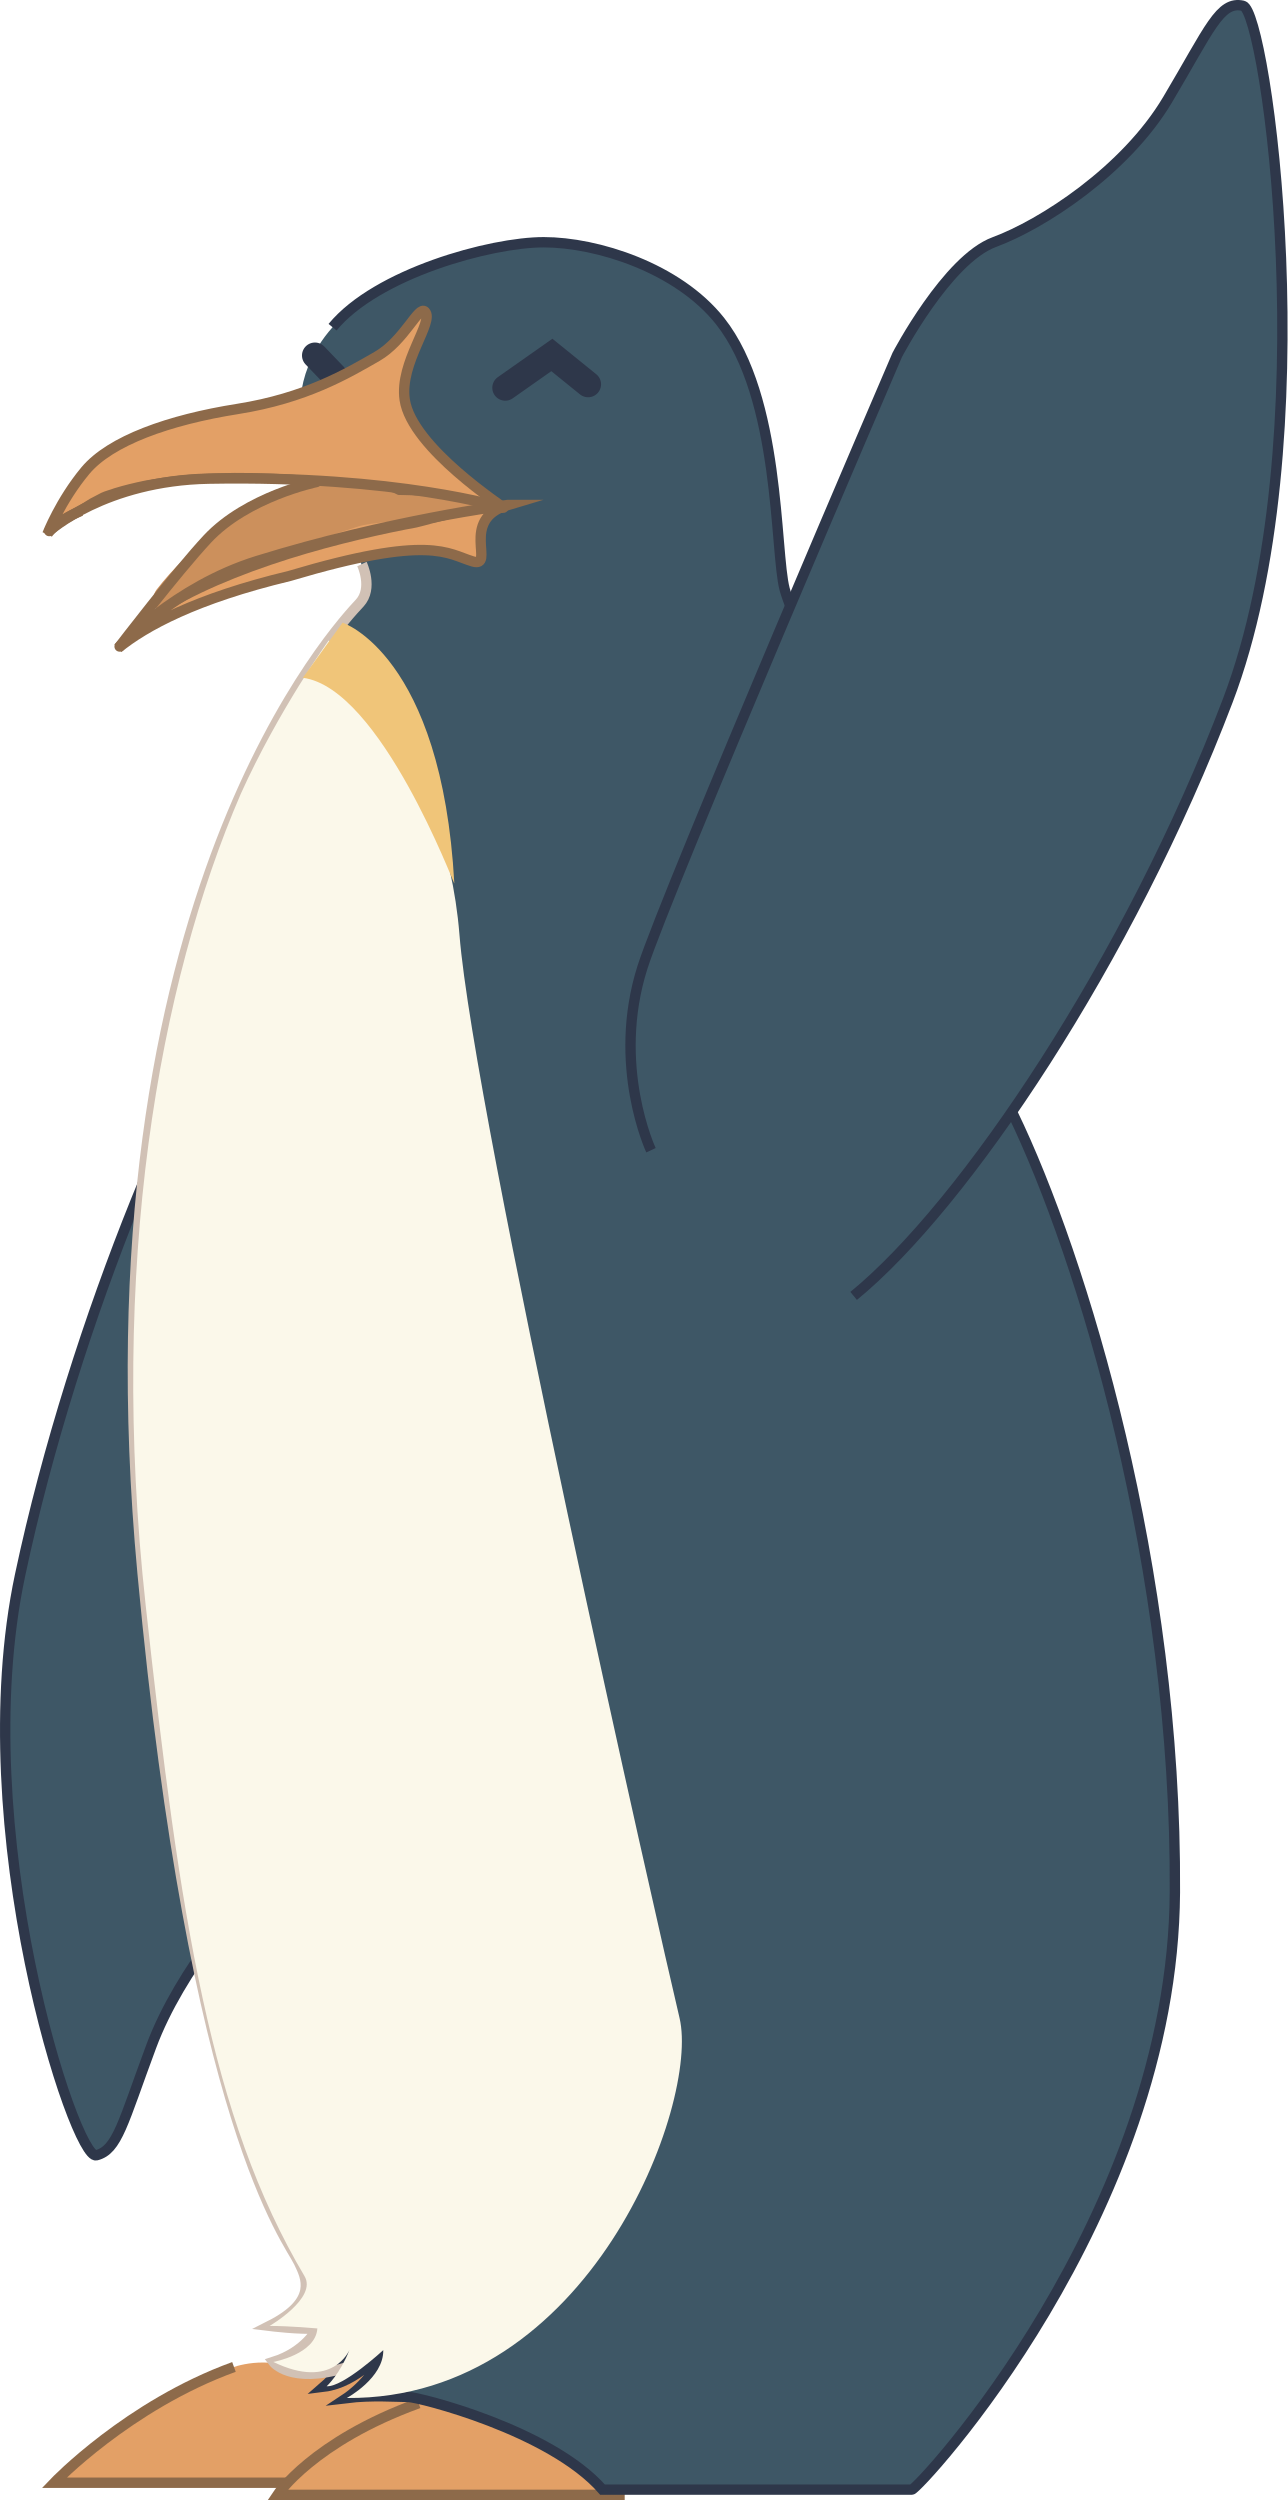
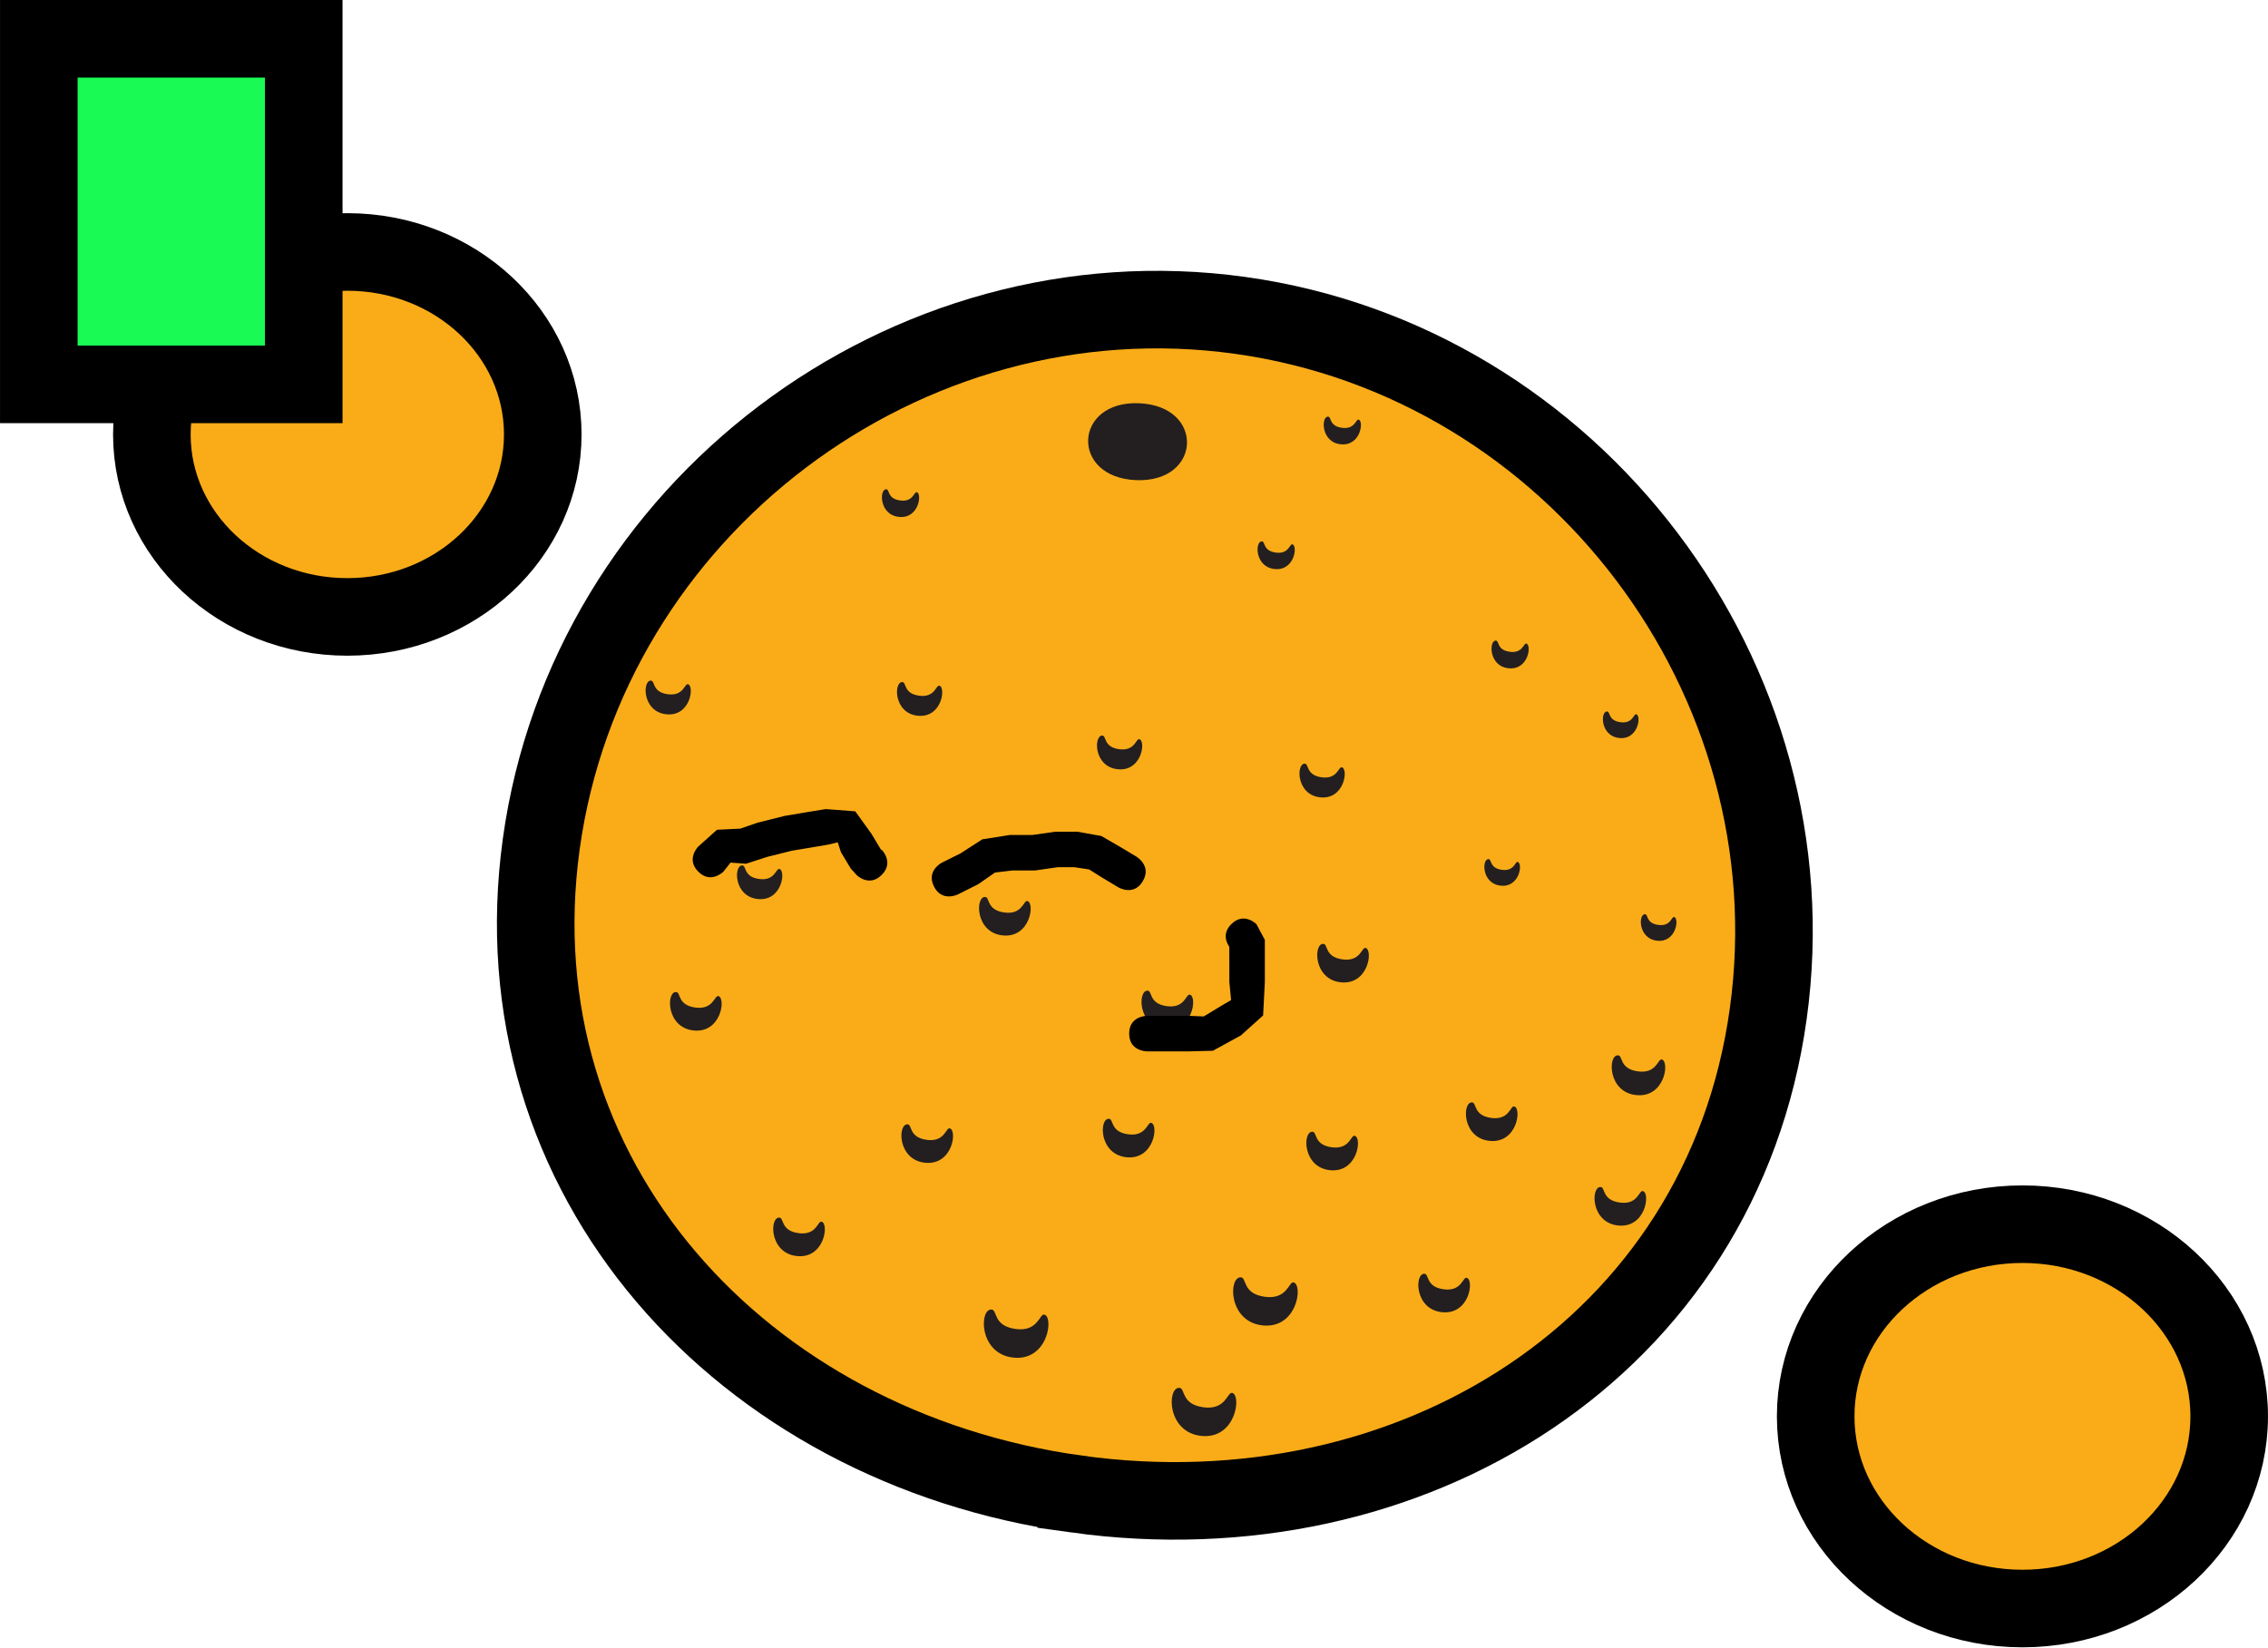
- <svg xmlns="http://www.w3.org/2000/svg" version="1.1" width="248.592" height="482.671" viewBox="0,0,248.592,482.671">
-   <g transform="translate(-548.4547,-153.304)">
-     <g data-paper-data="{&quot;isPaintingLayer&quot;:true}" stroke-linejoin="miter" stroke-miterlimit="10" stroke-dasharray="" stroke-dashoffset="0" style="mix-blend-mode: normal">
-       <g stroke-width="2" stroke-linecap="butt">
-         <path d="M653.597,632.308h-90.005c0,0 17.917,-14.513 45.848,-21.915c0,0 26.779,-9.3 44.157,21.915" fill="#e3a066" fill-rule="nonzero" stroke="none" />
-         <path d="M655.288,632.308h-91.697c0,0 19.54,-14.956 47.471,-22.357" fill="none" fill-rule="evenodd" stroke="#8d6a4a" />
+ <svg xmlns="http://www.w3.org/2000/svg" version="1.1" width="63.82" height="46.365" viewBox="0,0,63.82,46.365">
+   <g transform="translate(-207.4809,-154.7754)">
+     <g stroke-miterlimit="10">
+       <path d="M237.768,196.825v0c-9.41,-1.305 -16.36,-8.897 -15.055,-18.306c1.305,-9.41 10.248,-16.174 19.657,-14.868c9.409,1.305 16.174,10.249 14.868,19.659c-1.305,9.408 -10.059,14.822 -19.47,13.516z" fill="#faac18" stroke="#000000" stroke-width="2.183" />
+       <g fill="#231f20" stroke="none" stroke-width="0.728">
+         <path d="M230.598,189.16c0.217,0.048 0.086,1.052 -0.696,0.968c-0.776,-0.083 -0.771,-1.097 -0.491,-1.082c0.139,0.007 0.029,0.366 0.539,0.437c0.51,0.071 0.539,-0.347 0.647,-0.323z" />
+         <path d="M236.866,191.776c0.272,0.059 0.109,1.315 -0.872,1.21c-0.97,-0.103 -0.963,-1.372 -0.613,-1.353c0.174,0.008 0.036,0.458 0.674,0.547c0.638,0.089 0.674,-0.434 0.811,-0.404z" />
+         <path d="M243.88,190.87c0.273,0.058 0.11,1.313 -0.871,1.21c-0.97,-0.103 -0.963,-1.371 -0.613,-1.353c0.175,0.007 0.036,0.458 0.674,0.547c0.638,0.088 0.674,-0.433 0.811,-0.404z" />
+         <path d="M242.152,193.979c0.272,0.059 0.109,1.315 -0.87,1.211c-0.972,-0.103 -0.964,-1.372 -0.615,-1.353c0.174,0.008 0.038,0.459 0.674,0.547c0.637,0.088 0.674,-0.434 0.811,-0.404z" />
+         <path d="M239.873,186.378c0.217,0.047 0.087,1.051 -0.697,0.969c-0.775,-0.084 -0.771,-1.098 -0.49,-1.083c0.139,0.007 0.029,0.366 0.539,0.437c0.51,0.071 0.539,-0.347 0.649,-0.323z" />
+         <path d="M227.694,182.81c0.217,0.046 0.087,1.051 -0.697,0.969c-0.775,-0.083 -0.771,-1.097 -0.491,-1.082c0.139,0.005 0.029,0.365 0.539,0.436c0.51,0.071 0.539,-0.346 0.649,-0.323z" />
+         <path d="M234.205,186.534c0.218,0.045 0.087,1.05 -0.696,0.968c-0.776,-0.083 -0.771,-1.097 -0.491,-1.082c0.139,0.006 0.029,0.366 0.539,0.437c0.51,0.071 0.539,-0.348 0.647,-0.323z" />
+         <path d="M229.412,179.232c0.19,0.042 0.076,0.921 -0.611,0.847c-0.68,-0.074 -0.676,-0.96 -0.431,-0.947c0.121,0.007 0.026,0.321 0.471,0.383c0.447,0.062 0.472,-0.303 0.57,-0.282z" />
+         <path d="M236.39,180.135c0.217,0.046 0.087,1.051 -0.697,0.968c-0.774,-0.082 -0.771,-1.097 -0.491,-1.082c0.139,0.006 0.029,0.366 0.539,0.437c0.51,0.071 0.539,-0.347 0.649,-0.323z" />
+         <path d="M233.912,174.074c0.191,0.04 0.077,0.92 -0.61,0.846c-0.679,-0.073 -0.674,-0.96 -0.429,-0.947c0.122,0.007 0.025,0.321 0.471,0.383c0.446,0.062 0.472,-0.302 0.567,-0.281z" />
+         <path d="M250.089,185.917c0.218,0.046 0.087,1.051 -0.696,0.969c-0.775,-0.083 -0.77,-1.097 -0.49,-1.083c0.138,0.006 0.028,0.366 0.538,0.437c0.51,0.071 0.539,-0.346 0.647,-0.323z" />
+         <path d="M250.43,172.888c0.157,0.034 0.063,0.757 -0.502,0.696c-0.559,-0.058 -0.553,-0.789 -0.353,-0.779c0.1,0.005 0.02,0.264 0.388,0.315c0.368,0.051 0.39,-0.249 0.467,-0.232z" />
+         <path d="M254.242,184.595c0.226,0.048 0.091,1.089 -0.724,1.002c-0.802,-0.086 -0.795,-1.136 -0.507,-1.119c0.145,0.008 0.03,0.379 0.559,0.452c0.528,0.073 0.558,-0.358 0.672,-0.334z" />
+         <path d="M253.708,188.298c0.218,0.047 0.087,1.051 -0.696,0.97c-0.775,-0.084 -0.77,-1.098 -0.49,-1.083c0.138,0.007 0.028,0.366 0.538,0.437c0.51,0.071 0.539,-0.347 0.647,-0.323z" />
+         <path d="M233.277,168.629c0.157,0.033 0.063,0.756 -0.502,0.695c-0.56,-0.059 -0.554,-0.789 -0.353,-0.778c0.099,0.005 0.019,0.263 0.388,0.315c0.368,0.051 0.388,-0.249 0.467,-0.232z" />
+         <path d="M254.59,180.585c0.151,0.033 0.059,0.726 -0.478,0.668c-0.537,-0.056 -0.534,-0.756 -0.34,-0.746c0.094,0.004 0.02,0.253 0.372,0.301c0.351,0.049 0.372,-0.24 0.446,-0.224z" />
+         <path d="M243.847,170.096c0.157,0.033 0.063,0.756 -0.502,0.695c-0.56,-0.059 -0.554,-0.789 -0.353,-0.778c0.099,0.005 0.019,0.263 0.388,0.315c0.368,0.051 0.388,-0.249 0.467,-0.232z" />
+         <path d="M245.709,166.585c0.156,0.033 0.063,0.756 -0.503,0.695c-0.559,-0.058 -0.553,-0.789 -0.353,-0.778c0.101,0.005 0.02,0.263 0.388,0.314c0.369,0.051 0.389,-0.248 0.469,-0.231z" />
+         <path d="M248.751,190.74c0.217,0.047 0.087,1.05 -0.697,0.968c-0.775,-0.083 -0.771,-1.097 -0.49,-1.081c0.138,0.005 0.028,0.365 0.538,0.436c0.51,0.071 0.539,-0.348 0.649,-0.323z" />
+         <path d="M226.838,174.033c0.19,0.041 0.077,0.92 -0.61,0.846c-0.679,-0.073 -0.674,-0.961 -0.429,-0.947c0.122,0.007 0.025,0.321 0.471,0.383c0.446,0.062 0.472,-0.303 0.567,-0.282z" />
+         <path d="M245.239,176.371c0.19,0.04 0.076,0.919 -0.61,0.846c-0.681,-0.073 -0.676,-0.961 -0.431,-0.947c0.121,0.007 0.027,0.321 0.472,0.383c0.446,0.062 0.472,-0.303 0.57,-0.282z" />
+         <path d="M253.523,174.879c0.15,0.032 0.06,0.725 -0.478,0.668c-0.538,-0.057 -0.534,-0.757 -0.34,-0.747c0.095,0.004 0.019,0.253 0.371,0.302c0.353,0.049 0.372,-0.24 0.448,-0.224z" />
+         <path d="M245.6,186.743c0.217,0.045 0.086,1.051 -0.697,0.968c-0.775,-0.083 -0.771,-1.097 -0.49,-1.082c0.138,0.007 0.028,0.366 0.538,0.437c0.51,0.071 0.539,-0.348 0.649,-0.323z" />
+         <path d="M245.906,181.455c0.217,0.046 0.087,1.051 -0.697,0.968c-0.775,-0.083 -0.77,-1.097 -0.491,-1.082c0.139,0.006 0.029,0.366 0.539,0.437c0.511,0.071 0.539,-0.347 0.649,-0.323z" />
+         <path d="M250.187,179.035c0.151,0.032 0.06,0.725 -0.478,0.668c-0.537,-0.056 -0.534,-0.757 -0.34,-0.747c0.094,0.004 0.02,0.253 0.372,0.301c0.353,0.049 0.372,-0.239 0.446,-0.223z" />
+         <path d="M240.962,182.771c0.217,0.048 0.088,1.051 -0.696,0.968c-0.776,-0.082 -0.772,-1.097 -0.491,-1.081c0.137,0.006 0.027,0.365 0.538,0.436c0.51,0.071 0.539,-0.348 0.649,-0.323z" />
+         <path d="M239.54,175.58c0.19,0.04 0.077,0.919 -0.61,0.846c-0.681,-0.073 -0.674,-0.96 -0.429,-0.947c0.122,0.007 0.025,0.321 0.471,0.383c0.446,0.062 0.472,-0.303 0.567,-0.282z" />
      </g>
-       <g stroke-width="2" stroke-linecap="butt">
-         <path d="M624.719,632.642h-65.794c0,0 13.098,-14.513 33.515,-21.915c0,0 19.575,-9.3 32.279,21.915" fill="#e3a066" fill-rule="nonzero" stroke="none" />
-         <path d="M625.955,632.642h-67.03c0,0 14.284,-14.956 34.701,-22.357" fill="none" fill-rule="evenodd" stroke="#8d6a4a" />
-       </g>
-       <g data-paper-data="{&quot;index&quot;:null}" stroke-width="2" stroke-linecap="butt">
-         <path d="M640.269,339.148c0,0 8.939,10.34 6.021,28.505c-2.264,14.104 -28.517,118.204 -28.517,118.204c0,0 -6.198,19.263 -13.883,25.841c-7.685,6.578 -20.74,21.922 -26.235,36.694c-5.497,14.771 -6.514,20.004 -10.61,21.034c-4.096,1.03 -25.167,-62.83 -14.708,-112.043c10.459,-49.213 32.642,-101.731 49.473,-125.148" fill="#3e5766" fill-rule="nonzero" stroke="none" />
-         <path d="M640.269,339.148c0,0 8.939,10.34 6.021,28.505c-2.264,14.104 -28.517,118.204 -28.517,118.204c0,0 -6.198,19.263 -13.883,25.841c-7.685,6.578 -20.74,21.922 -26.235,36.694c-5.497,14.771 -6.514,20.004 -10.61,21.034c-4.096,1.03 -25.167,-62.83 -14.708,-112.043c10.459,-49.213 32.642,-101.731 49.473,-125.148" fill="none" fill-rule="evenodd" stroke="#2e374a" />
-       </g>
-       <g stroke-width="2" stroke-linecap="butt">
-         <path d="M667.827,634.975h-65.794c0,0 6.822,-10.287 27.239,-17.69c0,0 23.922,2.779 38.555,17.69" fill="#e3a066" fill-rule="nonzero" stroke="none" />
-         <path d="M669.063,634.975h-67.03c0,0 6.822,-10.287 27.239,-17.69" fill="none" fill-rule="evenodd" stroke="#8d6a4a" />
-       </g>
-       <path d="M612.664,216.476c8.868,-10.02 30.482,-16.402 40.763,-16.402c10.283,0 25.905,4.948 34.036,15.206c11.702,14.763 10.557,44.472 12.476,51.777c1.919,7.308 28.301,68.761 43.999,101.149c13.521,27.891 31.738,88.032 31.348,150.459c-0.39,62.427 -49.601,115.309 -50.787,115.309h-59.715c-10.108,-11.533 -35.537,-17.886 -37.513,-17.893c-2.176,-0.015 -7.028,-0.384 -11.862,0.2c0,0 5.565,-3.679 7.041,-9.245c0,0 -5.022,6.263 -11.432,7.059c0,0 4.024,-3.734 5.091,-7.854c0.643,-2.486 5.284,-132.111 5.224,-135.291c-0.042,-2.214 -5.642,-133.948 -6.738,-197.434c8.424,-3.812 1.503,-17.081 1.503,-17.081c0,0 -14.5,-16.383 -8.112,-32.478c0.886,-1.093 1.546,-2.376 1.909,-3.779c0.773,-1.247 1.691,-2.484 2.77,-3.704z" fill="#3e5766" fill-rule="nonzero" stroke="none" stroke-width="2" stroke-linecap="butt" />
-       <path d="M612.663,216.476c8.504,-10.337 30.485,-16.402 40.766,-16.402c10.281,0 25.902,4.948 34.036,15.206c11.7,14.763 10.557,44.472 12.476,51.777c1.919,7.308 28.299,68.761 43.999,101.149c13.518,27.891 31.735,88.032 31.348,150.459c-0.39,62.427 -49.603,115.309 -50.79,115.309h-59.713c-10.107,-11.533 -35.538,-17.886 -37.515,-17.893c-2.174,-0.015 -7.026,-0.384 -11.86,0.2c0,0 5.565,-3.679 7.041,-9.245c0,0 -5.022,6.263 -11.432,7.059c0,0 4.279,-3.672 5.089,-7.854" fill="none" fill-rule="evenodd" stroke="#2e374a" stroke-width="2" stroke-linecap="butt" />
-       <g stroke-width="2" stroke-linecap="butt">
-         <path d="M615.099,610.448c-10.617,3.18 -13.861,-1.126 -13.861,-1.126c6.337,-1.99 8.487,-6.472 8.487,-6.472c-3.313,0.248 -9.213,-0.487 -9.213,-0.487c9.447,-4.772 7.051,-9.326 5.665,-12.253c-2.082,-4.4 -20.238,-26.116 -30.193,-133.075c-12.146,-130.556 38.573,-183.699 41.9,-187.278c2.674,-2.877 0.449,-7.556 0.449,-7.556" fill="none" fill-rule="evenodd" stroke="#d1c1b5" />
-         <g fill-rule="nonzero" stroke="none">
-           <path d="M611.902,276.967c0,0 22.483,21.817 25.261,56.809c2.78,34.989 38.621,192.846 42.492,209.148c3.871,16.302 -17.228,73.666 -64.245,73.36c0,0 7.144,-3.877 7.041,-9.244c0,0 -7.752,7.171 -10.921,6.973c0,0 2.605,-2.395 4.395,-7.019c0,0 -3.211,7.896 -14.688,2.329c0,0 8.188,-1.501 8.487,-6.472c0,0 -5.258,-0.485 -9.213,-0.485c0,0 9.236,-5.394 6.743,-9.598c-18.189,-30.661 -24.072,-69.322 -30.676,-129.563c-7.161,-65.313 2.474,-119.889 18.38,-156.667c7.257,-16.08 16.943,-29.571 16.943,-29.571" fill="#fbf8ea" />
-           <path d="M636.17,323.862c0.029,0.537 -14.247,-37.759 -29.253,-39.698l7.679,-10.645c0,0 19.147,6.179 21.574,50.343" fill="#f0c579" />
-         </g>
-       </g>
-       <g data-paper-data="{&quot;index&quot;:null}" stroke-width="2" stroke-linecap="butt">
-         <path d="M674.138,375.381c0,0 -7.666,-16.384 -1.641,-35.325c4.676,-14.707 49.179,-118.215 49.179,-118.215c0,0 9.638,-18.445 18.757,-21.801c9.119,-3.356 25.293,-13.758 33.461,-27.509c8.17,-13.75 10.09,-19.114 14.546,-18.11c4.456,1.004 16.068,84.15 -2.928,134.114c-18.995,49.965 -50.803,97.459 -72.249,114.968" fill="#3e5766" fill-rule="nonzero" stroke="none" />
-         <path d="M674.138,375.381c0,0 -7.666,-16.384 -1.641,-35.325c4.676,-14.707 49.179,-118.215 49.179,-118.215c0,0 9.638,-18.445 18.757,-21.801c9.119,-3.356 25.293,-13.758 33.461,-27.509c8.17,-13.75 10.09,-19.114 14.546,-18.11c4.456,1.004 16.068,84.15 -2.928,134.114c-18.995,49.965 -50.803,97.459 -72.249,114.968" fill="none" fill-rule="evenodd" stroke="#2e374a" />
-       </g>
-       <path d="M646,228.167l9,-6.333l7,5.667" fill="none" fill-rule="nonzero" stroke="#2e374a" stroke-width="5" stroke-linecap="round" />
-       <path d="M578.9,271.166c-1.881,-1.866 -0.235,-3.999 -0.235,-3.999c3.235,-4.187 6.71,-7.4 10.67,-10.635c4.01,-3.276 7.643,-7.049 12.561,-8.656c6.414,-2.095 14.036,-1.231 20.65,-1.231c4.609,0 10.499,-0.285 14.842,1.79l1.586,-1.079c0.383,-0.271 0.836,-0.428 1.321,-0.428c1.381,0 2.5,1.269 2.5,2.834c0,0.939 -0.403,1.771 -1.023,2.287l-1.977,1.681l-0.147,-0.222l-0.567,0.385l-0.062,-0.118l-0.051,0.085c-0.016,0.048 -0.037,0.095 -0.062,0.141c-0.529,0.978 -1.858,0.916 -2.816,1.282c-2.72,1.039 -5.675,1.88 -8.47,2.622c-3.42,0.908 -6.983,0.902 -10.466,1.463c-9.897,1.597 -19.574,4.028 -28.532,9.105c-0.745,0.383 -1.489,0.766 -2.234,1.149l-2.616,1.597c-0.362,0.232 -0.781,0.364 -1.227,0.364c-0.251,0 -0.493,-0.042 -0.722,-0.12c-0.646,0.466 -1.738,0.879 -2.924,-0.298z" fill="#cc905c" fill-rule="nonzero" stroke="none" stroke-width="0.5" stroke-linecap="butt" />
-       <g stroke-width="2" stroke-linecap="butt">
-         <path d="M639.691,261.688c-4.795,-1.448 -8.118,-5.306 -35.321,2.813c-18.159,4.355 -27.901,9.694 -33.096,13.914c0.727,-0.838 1.47,-1.638 2.174,-2.407c6.67,-7.278 17.005,-11.034 25.34,-14.607c4.032,-1.728 17.159,-5.892 18.557,-6.363c1.733,-0.583 3.464,-0.669 5.138,-0.889c0.397,-0.009 0.796,-0.05 1.195,-0.122c0.992,-0.005 1.899,-0.032 2.597,-0.12c6.727,-0.852 13.429,-2.102 20.211,-3.108c-9.463,2.801 -2.225,12.266 -6.795,10.888z" fill="#e3a066" fill-rule="nonzero" stroke="none" />
-         <path d="M638.762,252.685c0,0 -0.313,0.043 -0.865,0.178c-0.563,0.136 -1.387,0.336 -2.434,0.592c-1.045,0.265 -2.313,0.586 -3.766,0.956c-1.447,0.411 -3.081,0.849 -4.893,1.124c-7.198,1.427 -16.766,3.654 -26.09,6.836c-4.66,1.586 -9.258,3.396 -13.45,5.399c-2.095,1 -4.077,2.068 -5.934,3.13c-1.84,1.096 -3.537,2.211 -5.056,3.319c-1.431,1.155 -2.784,2.131 -3.978,3.047c0.39,-0.429 0.777,-0.848 1.153,-1.259c6.67,-7.278 17.005,-11.034 25.34,-14.607c1.293,-0.554 3.52,-1.359 5.997,-2.211c7.465,-2.303 14.802,-4.012 20.72,-5.212c0.277,-0.017 0.536,-0.04 0.77,-0.07c2.213,-0.28 4.424,-0.604 6.636,-0.947c0.921,-0.068 1.749,-0.131 2.472,-0.185z" fill="#8d6a4a" fill-rule="nonzero" stroke="none" />
-         <path d="M646.486,250.8c-9.463,2.801 -2.225,12.266 -6.795,10.888c-4.795,-1.448 -8.118,-5.306 -35.321,2.813c-18.159,4.355 -27.901,9.694 -33.096,13.914c0,0 10.798,-11.826 26.887,-16.816c25.25,-7.831 48.324,-10.799 48.324,-10.799z" fill="none" fill-rule="evenodd" stroke="#8d6a4a" />
-       </g>
-       <path d="M609.259,221.934l3.741,3.899" fill="none" fill-rule="nonzero" stroke="#2e374a" stroke-width="5" stroke-linecap="round" />
-       <g stroke-width="2">
-         <path d="M645.664,251.349c-1.442,-0.237 -2.631,-0.253 -3.617,-0.103c-5.799,-1.728 -10.225,-2.254 -16.763,-2.384c-1.092,-0.612 -2.311,-0.975 -3.601,-1.023c-0.524,-0.171 -0.992,-0.305 -1.375,-0.401l-0.036,0.028c-0.509,0 -1.018,-0.07 -1.528,-0.178c-1.012,-0.459 -2.043,-0.843 -3.11,-0.849c-0.626,-0.154 -1.254,-0.264 -1.882,-0.271c-10.377,-0.113 -20.892,-1.59 -31.13,0.333c-2.687,0.505 -7.572,0.739 -10.651,2.322c-2.944,0.677 -5.71,1.663 -7.877,3.118c-5.153,2.105 -6.492,4.479 -6.492,4.479c0,0 2.481,-6.411 7.317,-12.227c4.833,-5.814 16.201,-9.841 29.399,-11.929c13.195,-2.088 21.204,-6.861 26.913,-10.139c5.335,-3.061 8.059,-9.941 9.278,-8.648c1.829,1.937 -4.965,9.841 -3.92,16.998c0,0 4.87,8.639 7.844,11.894c3.342,3.657 11.231,8.981 11.231,8.981z" fill="#e3a066" fill-rule="nonzero" stroke="none" stroke-linecap="butt" />
-         <path d="M565.087,251.328c-0.909,0.379 -1.72,0.744 -2.389,1.141c-0.976,0.485 -1.683,0.99 -2.178,1.322c-0.498,0.332 -0.763,0.508 -0.763,0.508c0,0 0.234,-0.226 0.669,-0.656c0.441,-0.42 1.058,-1.102 1.98,-1.753c0.882,-0.735 2.038,-1.448 3.382,-2.274c0.69,-0.36 1.426,-0.746 2.199,-1.152c0.788,-0.377 1.672,-0.568 2.557,-0.902c1.798,-0.549 3.765,-1.038 5.858,-1.46c2.095,-0.379 4.311,-0.72 6.612,-0.954c4.599,-0.47 9.518,-0.613 14.429,-0.515c9.821,0.184 19.586,1.367 26.871,2.493c0.907,0.167 1.789,0.224 2.611,0.427c0.817,0.217 1.595,0.422 2.325,0.615c1.453,0.41 2.72,0.766 3.763,1.059l0.52,0.173c-2.522,-0.326 -5.148,-0.477 -8.248,-0.538c-1.092,-0.612 -2.311,-0.975 -3.601,-1.023c-0.524,-0.171 -0.992,-0.305 -1.375,-0.401l-0.036,0.028c-0.509,0 -1.018,-0.07 -1.528,-0.178c-1.012,-0.459 -2.043,-0.843 -3.11,-0.849c-0.626,-0.154 -1.254,-0.264 -1.882,-0.271c-10.377,-0.113 -20.892,-1.59 -31.13,0.333c-2.687,0.505 -7.572,0.739 -10.651,2.322c-2.511,0.578 -4.893,1.38 -6.884,2.506z" fill="#8d6a4a" fill-rule="nonzero" stroke="none" stroke-linecap="butt" />
-         <path d="M564.094,251.94c-5.153,2.105 -6.492,4.479 -6.492,4.479c0,0 2.481,-6.411 7.317,-12.227c4.833,-5.814 16.201,-9.841 29.399,-11.929c13.195,-2.088 21.204,-6.861 26.913,-10.139c5.335,-3.061 8.059,-9.941 9.278,-8.648c1.829,1.937 -4.965,9.841 -3.92,16.998c1.367,9.359 19.486,20.942 19.076,20.875c-1.442,-0.237 -2.631,-0.253 -3.617,-0.103" fill="none" fill-rule="evenodd" stroke="#8d6a4a" stroke-linecap="butt" />
-         <path d="M557.953,255.833c0,0 10.735,-9.743 30.806,-10.115c36.442,-0.676 56.906,5.631 56.906,5.631c-1.442,-0.237 -2.631,-0.253 -3.617,-0.103" fill="none" fill-rule="nonzero" stroke="#8d6a4a" stroke-linecap="round" />
-       </g>
-       <path d="M571.546,278.125c0,0 10.893,-14.257 16.927,-20.739c7.663,-8.232 21.073,-11.011 21.073,-11.011" fill="none" fill-rule="nonzero" stroke="#8d6a4a" stroke-width="2" stroke-linecap="round" />
+       <path d="M239.444,168.289v0c-1.853,-0.078 -1.76,-2.242 0.094,-2.164c1.854,0.079 1.761,2.244 -0.094,2.164" fill="#231f20" stroke="none" stroke-width="0.728" />
+       <path d="M222.754,167.003c0,2.837 -2.462,5.136 -5.5,5.136c-3.038,0 -5.5,-2.3 -5.5,-5.136c0,-2.837 2.462,-5.136 5.5,-5.136c3.038,0 5.5,2.3 5.5,5.136z" fill="#faac18" stroke="#000000" stroke-width="2.183" />
+       <path d="M270.209,194.64c0,2.987 -2.605,5.409 -5.818,5.409c-3.213,0 -5.818,-2.422 -5.818,-5.409c0,-2.987 2.605,-5.409 5.818,-5.409c3.213,0 5.818,2.422 5.818,5.409z" fill="#faac18" stroke="#000000" stroke-width="2.183" />
+       <path d="M208.573,165.594v-9.727h7.455v9.727z" fill="#19fa54" stroke="#000000" stroke-width="2.183" />
+       <path d="M232.29,179.402c-0.354,0.354 -0.707,0 -0.707,0l-0.166,-0.187l-0.273,-0.455l-0.09,-0.277l-0.258,0.063l-0.504,0.086l-0.526,0.087l-0.689,0.172l-0.605,0.195l-0.434,-0.032l-0.201,0.255c0,0 -0.354,0.354 -0.707,0c-0.354,-0.354 0,-0.707 0,-0.707l0.526,-0.472l0.657,-0.032l0.486,-0.168l0.765,-0.191l0.565,-0.095l0.586,-0.096l0.833,0.063l0.455,0.632l0.273,0.455l0.016,-0.005c0,0 0.354,0.354 0,0.707z" fill="#000000" stroke="none" stroke-width="0.5" />
+       <path d="M239.638,179.579c-0.257,0.429 -0.686,0.172 -0.686,0.172l-0.455,-0.273l-0.37,-0.232l-0.414,-0.062l-0.469,0l-0.636,0.091h-0.636l-0.493,0.059l-0.473,0.329l-0.573,0.287c0,0 -0.447,0.224 -0.671,-0.224c-0.224,-0.447 0.224,-0.671 0.224,-0.671l0.518,-0.258l0.618,-0.398l0.779,-0.123h0.636l0.636,-0.091l0.622,0l0.677,0.12l0.539,0.313l0.455,0.273c0,0 0.429,0.257 0.172,0.686z" fill="#000000" stroke="none" stroke-width="0.5" />
+       <path d="M242.073,181.424c-0.083,-0.12 -0.203,-0.379 0.056,-0.638c0.354,-0.354 0.707,0 0.707,0l0.237,0.444v1.182l-0.049,0.944l-0.624,0.561l-0.789,0.433l-0.674,0.017h-1.182c0,0 -0.5,0 -0.5,-0.5c0,-0.5 0.5,-0.5 0.5,-0.5h1.182l0.417,0.017l0.484,-0.294l0.285,-0.167l-0.049,-0.511z" fill="#000000" stroke="none" stroke-width="0.5" />
    </g>
  </g>
</svg>
